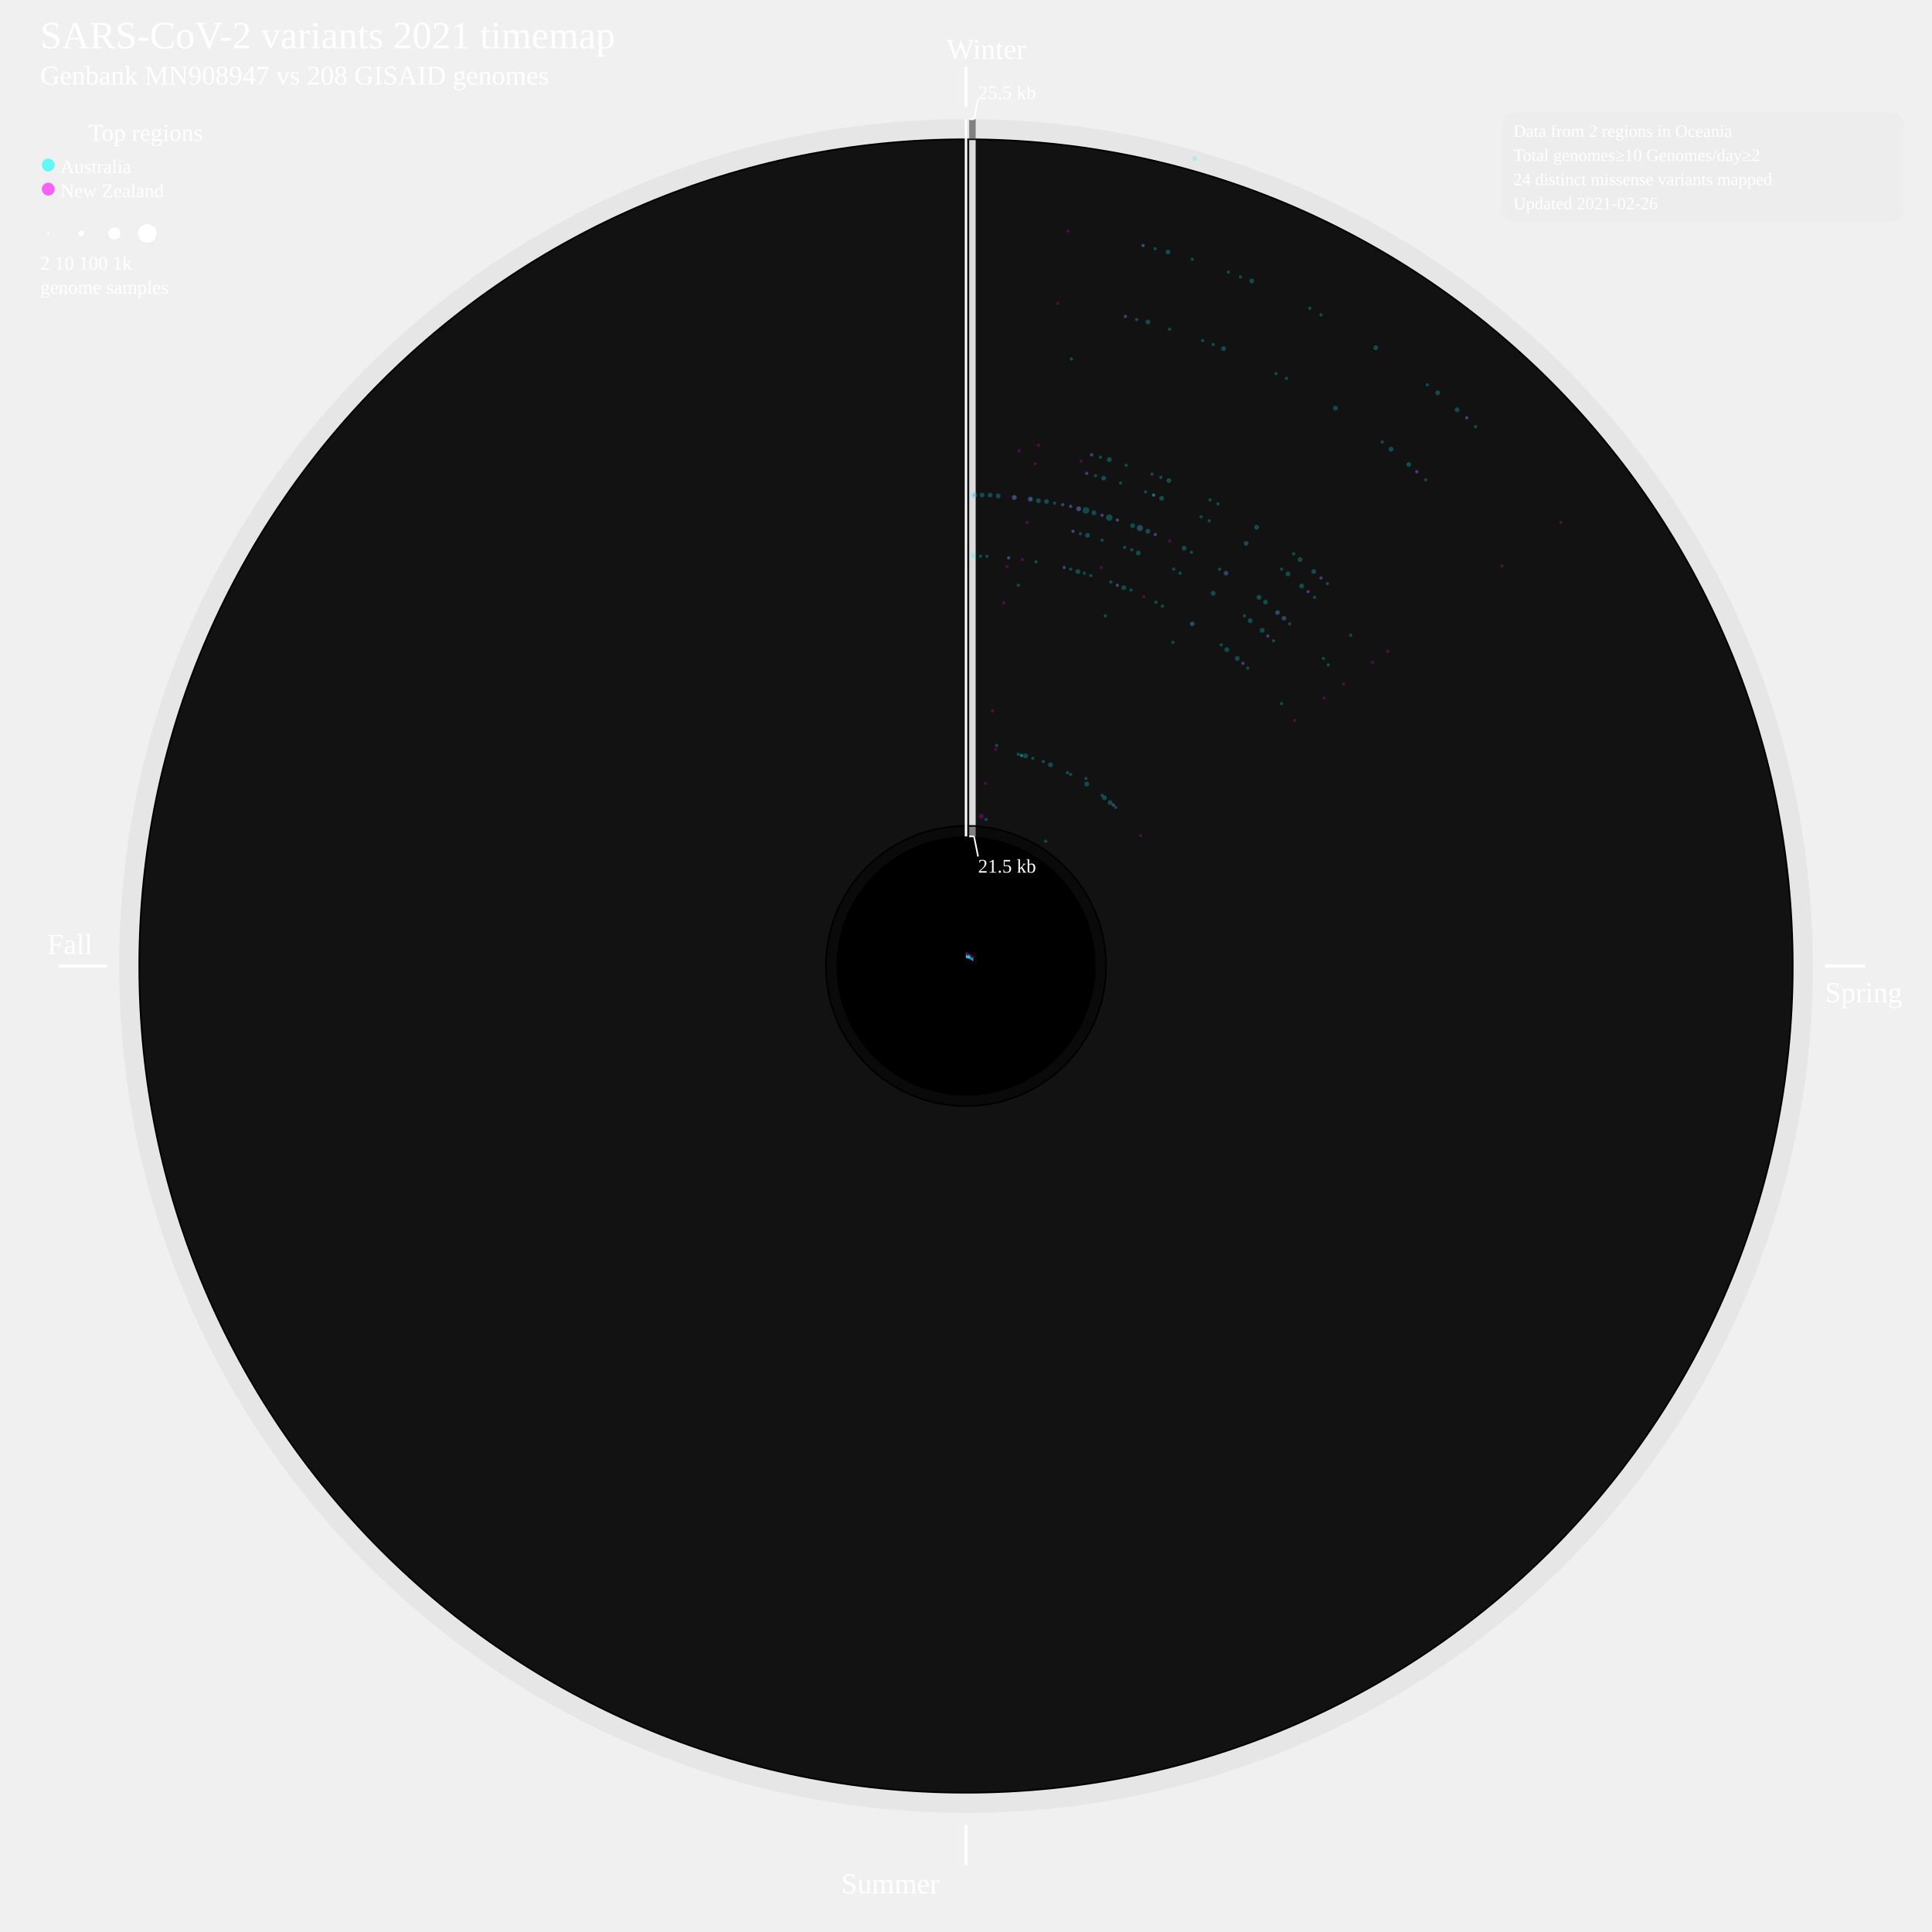
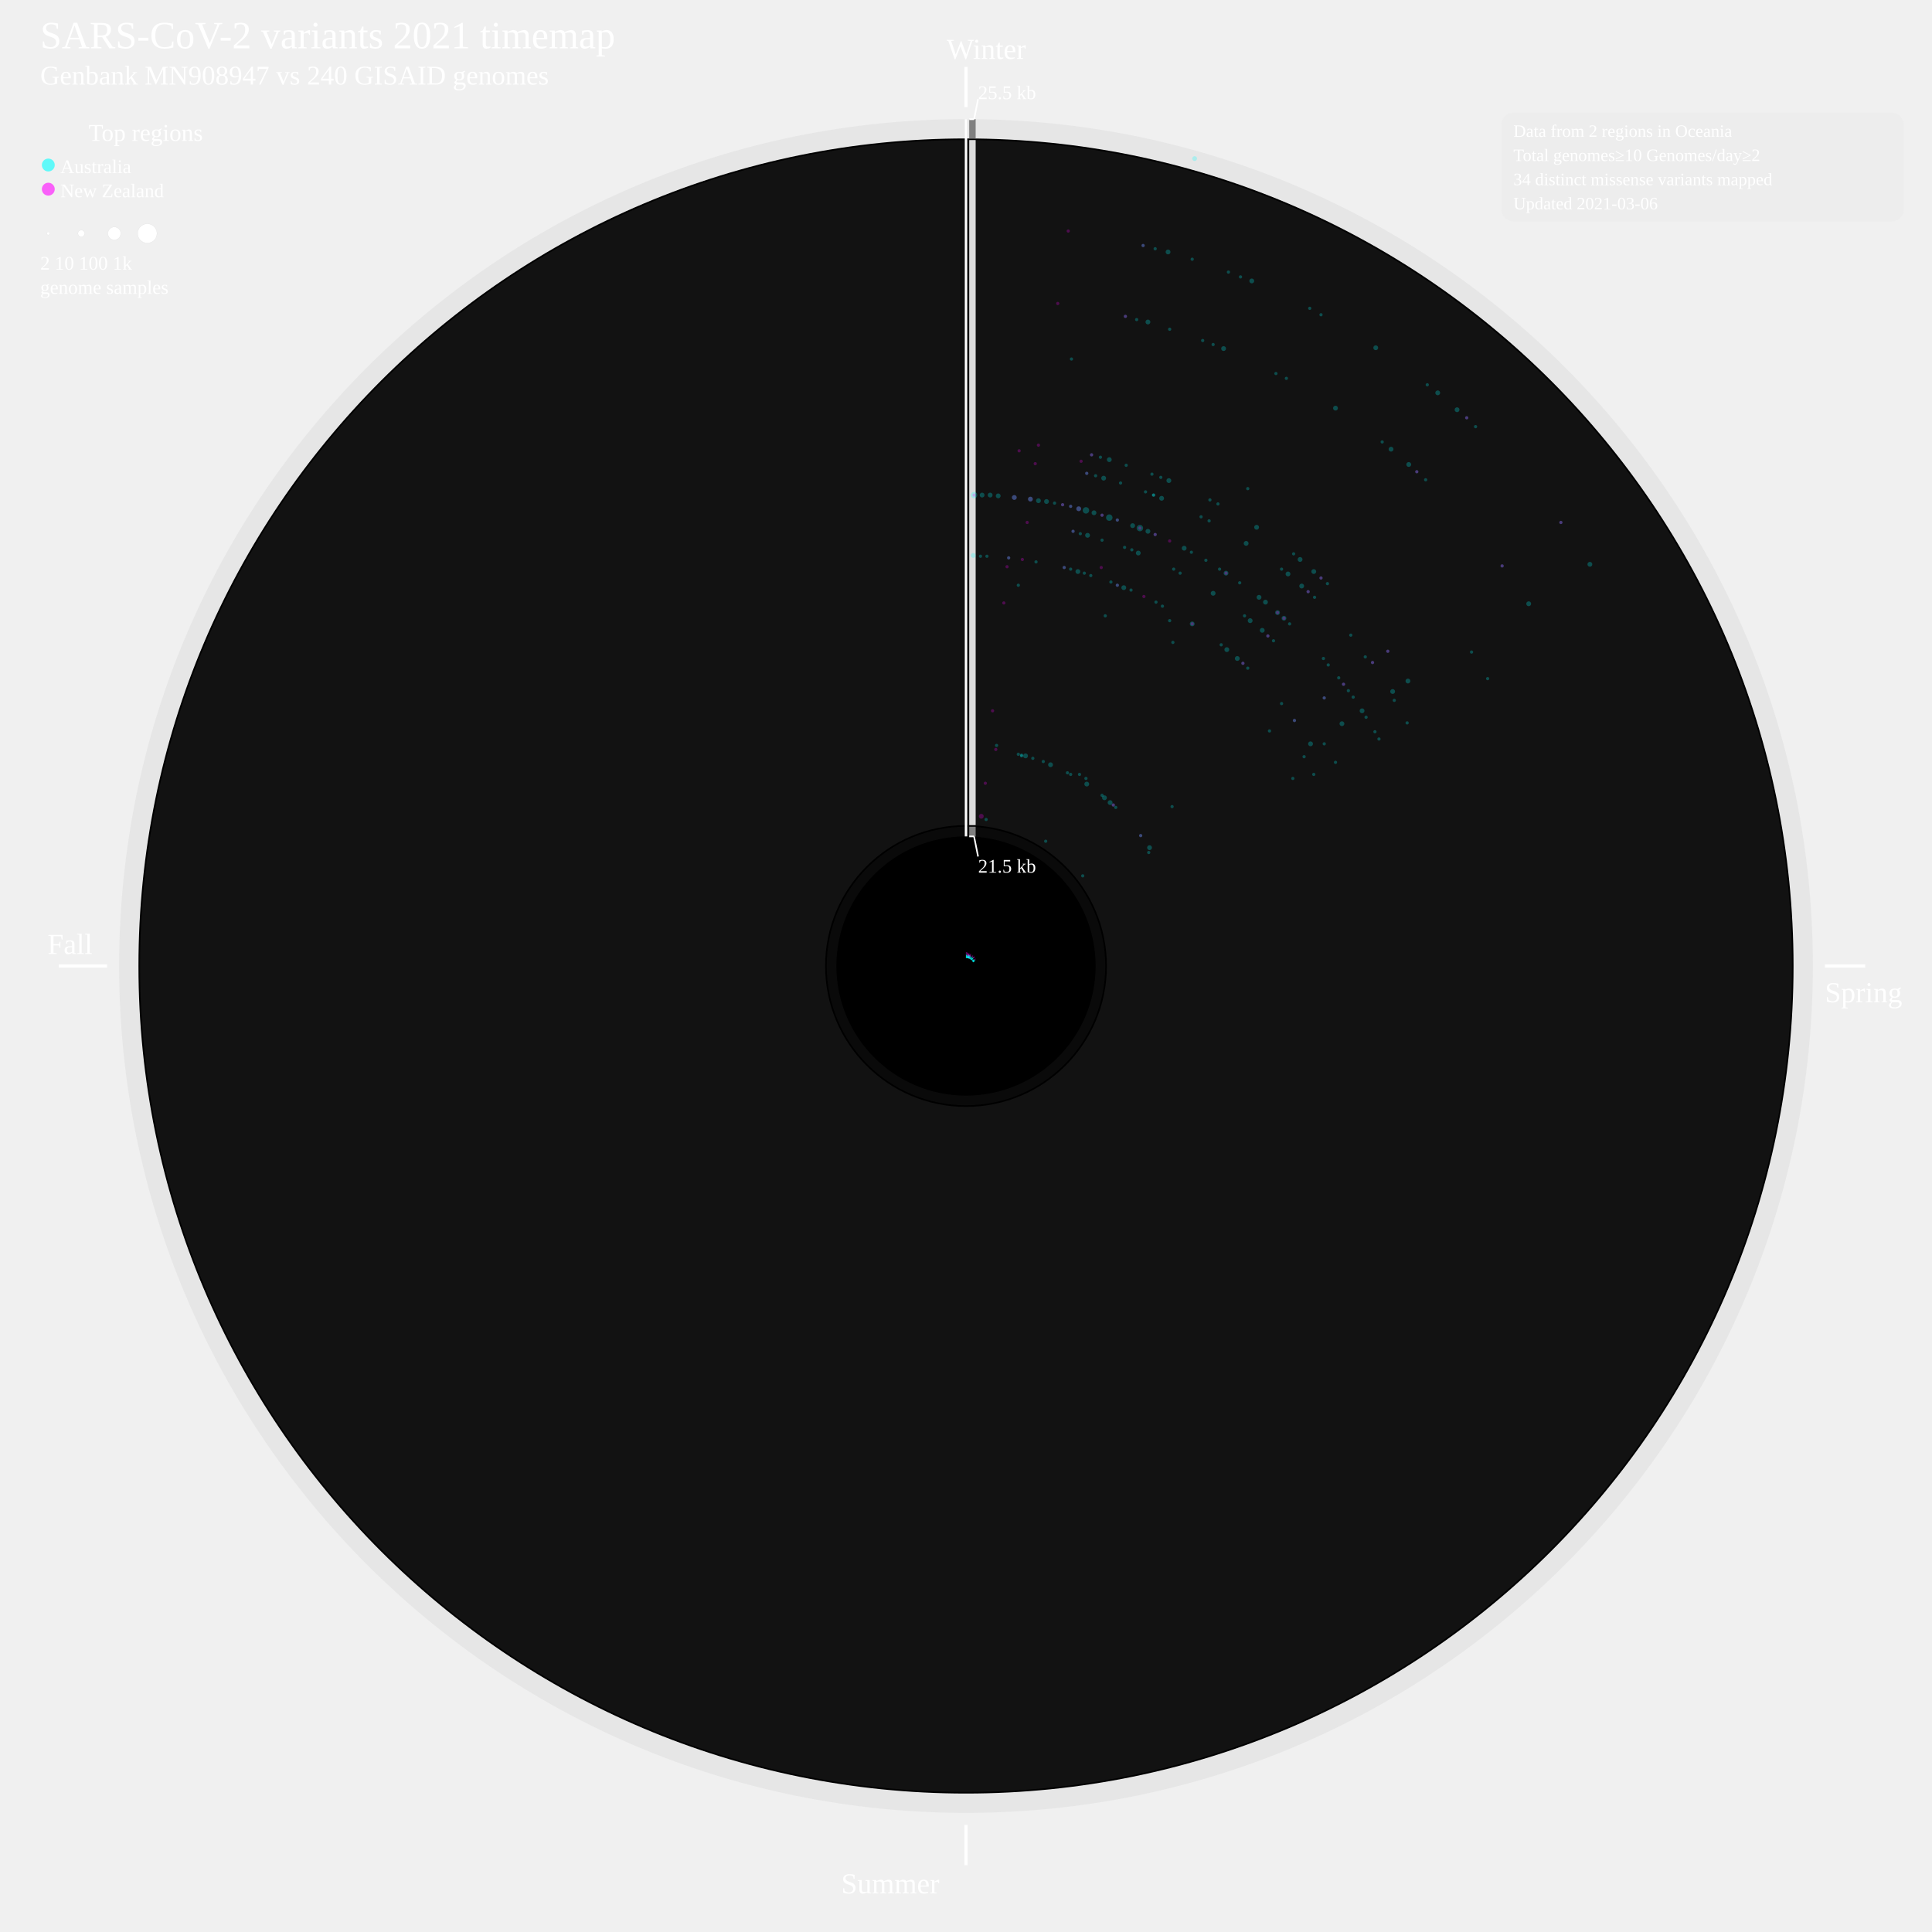
<svg xmlns="http://www.w3.org/2000/svg" width="2400" height="2400" style="background-color:black">
  <defs>
    <style type="text/css">
	.sb {
	stroke-width:0.8;
	stroke-opacity:50%;
	}
	.cv {
	stroke: none;
	fill-opacity:0.25;
	}
	a:link, a:visited {
	cursor: pointer;
	}
	a:hover, a:active {
	outline: dotted 2px yellow;
	}
	g:hover, g:active {
	outline: dotted 2px yellow;
	}
	</style>
  </defs>
  <circle cx="1200" cy="1200" r="1052" style="fill:grey;stroke:black;stroke-width:0;fill-opacity:0.085;" />
  <circle cx="1200" cy="1200" r="1028" style="fill:black;stroke:black;stroke-width:0;fill-opacity:1;" />
  <circle cx="1200" cy="1200" r="1026" style="fill:gainsboro;stroke:black;stroke-width:0;fill-opacity:0.085;" />
  <circle cx="1200" cy="1200" r="175" style="fill:black;stroke:black;stroke-width:0;fill-opacity:1;" />
  <circle cx="1200" cy="1200" r="173" style="fill:grey;stroke:black;stroke-width:0;fill-opacity:0.085;" />
  <circle cx="1200" cy="1200" r="161" style="fill:black;stroke:black;stroke-width:0;fill-opacity:1;" />
  <a href="https://bcgsc.github.io/SARS2_2021">
    <text font-size="4.0em" x="50" y="60" fill="white">SARS-CoV-2 variants 2021 timemap</text>
  </a>
-   <text font-size="2.8em" x="50" y="105" fill="white">Genbank MN908947 vs 208 GISAID genomes</text>
+   <text font-size="2.8em" x="50" y="105" fill="white">Genbank MN908947 vs 240 GISAID genomes</text>
  <line x1="1200" y1="83.131" x2="1200" y2="133.131" style="stroke:white;stroke-width:4" />
  <text font-size="3.0em" x="1176" y="73.131" fill="white">Winter</text>
  <line x1="2267" y1="1200" x2="2317" y2="1200" style="stroke:white;stroke-width:4" />
  <text font-size="3.0em" x="2267" y="1245" fill="white">Spring</text>
  <line x1="1200" y1="2267" x2="1200" y2="2317" style="stroke:white;stroke-width:4" />
  <text font-size="3.0em" x="1045" y="2352" fill="white">Summer</text>
  <line x1="133" y1="1200" x2="73" y2="1200" style="stroke:white;stroke-width:4" />
  <text font-size="3.0em" x="59" y="1185" fill="white">Fall</text>
  <g>
    <line x1="1208" y1="1039" x2="1208" y2="1027" style="stroke:grey;stroke-width:8" />
  </g>
  <g>
    <line x1="1208" y1="1025" x2="1208" y2="174" style="stroke:gainsboro;stroke-width:8" />
  </g>
  <g>
    <line x1="1208" y1="172" x2="1208" y2="148" style="stroke:grey;stroke-width:8" />
  </g>
  <line x1="1200" y1="148.131" x2="1200" y2="1039" style="stroke:white;stroke-width:3" />
  <line x1="1204" y1="148.131" x2="1210" y2="148.131" style="stroke:white;stroke-width:2" />
  <line x1="1210" y1="148.131" x2="1215" y2="123.131" style="stroke:white;stroke-width:2" />
  <line x1="1204" y1="1039" x2="1210" y2="1039" style="stroke:white;stroke-width:2" />
  <line x1="1210" y1="1039" x2="1215" y2="1064" style="stroke:white;stroke-width:2" />
  <text font-size="2.0em" x="1215" y="123.131" fill="white">25.5 kb</text>
  <text font-size="2.0em" x="1215" y="1084" fill="white">21.5 kb</text>
  <text font-size="2.5em" x="110" y="175" fill="white">Top regions</text>
  <circle cx="60" cy="205" r="8" style="fill:cyan;stroke:black;stroke-width:0;fill-opacity:0.6;" />
  <text font-size="2.0em" x="75" y="215" fill="white">Australia</text>
  <circle cx="60" cy="235" r="8" style="fill:fuchsia;stroke:black;stroke-width:0;fill-opacity:0.6;" />
  <text font-size="2.0em" x="75" y="245" fill="white">New Zealand</text>
  <circle cx="60" cy="290" r="1.908" style="fill:white;stroke:lightgrey;stroke-width:0.2;" />
  <circle cx="101" cy="290" r="4.166" style="fill:white;stroke:lightgrey;stroke-width:0.2;" />
  <circle cx="142" cy="290" r="8.017" style="fill:white;stroke:lightgrey;stroke-width:0.2;" />
  <circle cx="183" cy="290" r="12.002" style="fill:white;stroke:lightgrey;stroke-width:0.2;" />
  <text font-size="2.0em" x="50" y="335" fill="white">2      10        100        1k</text>
  <text font-size="2.0em" x="50" y="365" fill="white">genome samples</text>
  <g>
    <line x1="1200.2" y1="1190.0" x2="1200.3" y2="1185.0" style="stroke:cyan;" class="sb" />
  </g>
  <g>
    <line x1="1200.3" y1="1185.0" x2="1200.3" y2="1182.8" style="stroke:fuchsia;" class="sb" />
  </g>
  <g>
    <circle cx="1209" cy="690" r="3" style="fill:cyan;" class="cv" />
  </g>
  <g>
    <circle cx="1210" cy="615" r="4" style="fill:cyan;" class="cv" />
  </g>
  <g>
    <circle cx="1210" cy="615" r="2" style="fill:fuchsia;" class="cv" />
  </g>
  <g>
    <line x1="1200.3" y1="1190.0" x2="1200.5" y2="1186.2" style="stroke:cyan;" class="sb" />
  </g>
  <g>
    <circle cx="1218" cy="691" r="2" style="fill:cyan;" class="cv" />
  </g>
  <g>
    <circle cx="1220" cy="615" r="3" style="fill:cyan;" class="cv" />
  </g>
  <g>
    <line x1="1200.5" y1="1190.0" x2="1200.7" y2="1186.5" style="stroke:cyan;" class="sb" />
  </g>
  <g>
    <circle cx="1226" cy="691" r="2" style="fill:cyan;" class="cv" />
  </g>
  <g>
    <circle cx="1230" cy="615" r="3" style="fill:cyan;" class="cv" />
  </g>
  <g>
    <line x1="1200.7" y1="1190.0" x2="1200.9" y2="1186.9" style="stroke:cyan;" class="sb" />
  </g>
  <g>
    <circle cx="1240" cy="616" r="3" style="fill:cyan;" class="cv" />
  </g>
  <g>
    <line x1="1201.0" y1="1190.1" x2="1201.4" y2="1186.9" style="stroke:cyan;" class="sb" />
  </g>
  <g>
    <line x1="1201.4" y1="1186.9" x2="1201.7" y2="1183.1" style="stroke:fuchsia;" class="sb" />
  </g>
  <g>
    <circle cx="1219" cy="1014" r="3" style="fill:fuchsia;" class="cv" />
  </g>
  <g>
    <circle cx="1224" cy="973" r="2" style="fill:fuchsia;" class="cv" />
  </g>
  <g>
    <circle cx="1233" cy="883" r="2" style="fill:fuchsia;" class="cv" />
  </g>
  <g>
    <circle cx="1247" cy="749" r="2" style="fill:fuchsia;" class="cv" />
  </g>
  <g>
    <circle cx="1251" cy="704" r="2" style="fill:fuchsia;" class="cv" />
  </g>
  <g>
    <circle cx="1253" cy="693" r="2" style="fill:fuchsia;" class="cv" />
  </g>
  <g>
    <circle cx="1253" cy="693" r="2" style="fill:cyan;" class="cv" />
  </g>
  <g>
    <circle cx="1260" cy="618" r="3" style="fill:fuchsia;" class="cv" />
  </g>
  <g>
    <circle cx="1260" cy="618" r="3" style="fill:cyan;" class="cv" />
  </g>
  <g>
    <circle cx="1266" cy="560" r="2" style="fill:fuchsia;" class="cv" />
  </g>
  <g>
    <line x1="1201.4" y1="1190.1" x2="1201.8" y2="1187.0" style="stroke:cyan;" class="sb" />
  </g>
  <g>
    <line x1="1201.8" y1="1187.0" x2="1202.2" y2="1183.9" style="stroke:fuchsia;" class="sb" />
  </g>
  <g>
    <circle cx="1225" cy="1018" r="2" style="fill:cyan;" class="cv" />
  </g>
  <g>
    <circle cx="1237" cy="931" r="2" style="fill:fuchsia;" class="cv" />
  </g>
  <g>
    <circle cx="1238" cy="926" r="2" style="fill:cyan;" class="cv" />
  </g>
  <g>
    <circle cx="1265" cy="727" r="2" style="fill:cyan;" class="cv" />
  </g>
  <g>
    <circle cx="1270" cy="695" r="2" style="fill:fuchsia;" class="cv" />
  </g>
  <g>
    <circle cx="1276" cy="649" r="2" style="fill:fuchsia;" class="cv" />
  </g>
  <g>
    <circle cx="1280" cy="620" r="3" style="fill:fuchsia;" class="cv" />
  </g>
  <g>
    <circle cx="1280" cy="620" r="3" style="fill:cyan;" class="cv" />
  </g>
  <g>
    <circle cx="1286" cy="576" r="2" style="fill:fuchsia;" class="cv" />
  </g>
  <g>
    <circle cx="1290" cy="553" r="2" style="fill:fuchsia;" class="cv" />
  </g>
  <g>
    <circle cx="1314" cy="377" r="2" style="fill:fuchsia;" class="cv" />
  </g>
  <g>
    <circle cx="1327" cy="287" r="2" style="fill:fuchsia;" class="cv" />
  </g>
  <g>
    <line x1="1201.5" y1="1190.1" x2="1202.0" y2="1187.0" style="stroke:cyan;" class="sb" />
  </g>
  <g>
    <circle cx="1290" cy="622" r="3" style="fill:cyan;" class="cv" />
  </g>
  <g>
    <line x1="1201.7" y1="1190.1" x2="1202.3" y2="1186.7" style="stroke:cyan;" class="sb" />
  </g>
  <g>
    <circle cx="1287" cy="698" r="2" style="fill:cyan;" class="cv" />
  </g>
  <g>
    <circle cx="1300" cy="623" r="3" style="fill:cyan;" class="cv" />
  </g>
  <g>
    <circle cx="1331" cy="446" r="2" style="fill:cyan;" class="cv" />
  </g>
  <g>
    <line x1="1201.9" y1="1190.2" x2="1202.4" y2="1187.5" style="stroke:cyan;" class="sb" />
  </g>
  <g>
    <circle cx="1310" cy="625" r="2" style="fill:cyan;" class="cv" />
  </g>
  <g>
    <line x1="1202.1" y1="1190.2" x2="1202.5" y2="1188.1" style="stroke:cyan;" class="sb" />
  </g>
  <g>
    <line x1="1202.5" y1="1188.1" x2="1202.9" y2="1186.0" style="stroke:fuchsia;" class="sb" />
  </g>
  <g>
    <circle cx="1320" cy="627" r="2" style="fill:cyan;" class="cv" />
  </g>
  <g>
    <circle cx="1320" cy="627" r="2" style="fill:fuchsia;" class="cv" />
  </g>
  <g>
    <line x1="1202.2" y1="1190.2" x2="1202.7" y2="1188.2" style="stroke:cyan;" class="sb" />
  </g>
  <g>
    <line x1="1202.7" y1="1188.2" x2="1203.3" y2="1185.5" style="stroke:fuchsia;" class="sb" />
  </g>
  <g>
    <circle cx="1330" cy="629" r="2" style="fill:fuchsia;" class="cv" />
  </g>
  <g>
    <circle cx="1330" cy="629" r="2" style="fill:cyan;" class="cv" />
  </g>
  <g>
    <circle cx="1343" cy="573" r="2" style="fill:fuchsia;" class="cv" />
  </g>
  <g>
    <line x1="1202.4" y1="1190.3" x2="1203.1" y2="1187.2" style="stroke:cyan;" class="sb" />
  </g>
  <g>
    <line x1="1203.1" y1="1187.2" x2="1203.9" y2="1184.2" style="stroke:fuchsia;" class="sb" />
  </g>
  <g>
    <circle cx="1265" cy="937" r="2" style="fill:cyan;" class="cv" />
  </g>
  <g>
+     <circle cx="1322" cy="705" r="2" style="fill:fuchsia;" class="cv" />
+   </g>
+   <g>
    <circle cx="1322" cy="705" r="2" style="fill:cyan;" class="cv" />
  </g>
  <g>
-     <circle cx="1322" cy="705" r="2" style="fill:fuchsia;" class="cv" />
-   </g>
-   <g>
    <circle cx="1333" cy="660" r="2" style="fill:fuchsia;" class="cv" />
  </g>
  <g>
    <circle cx="1333" cy="660" r="2" style="fill:cyan;" class="cv" />
  </g>
  <g>
    <circle cx="1340" cy="632" r="3" style="fill:fuchsia;" class="cv" />
  </g>
  <g>
    <circle cx="1340" cy="632" r="3" style="fill:cyan;" class="cv" />
  </g>
  <g>
+     <circle cx="1350" cy="588" r="2" style="fill:fuchsia;" class="cv" />
+   </g>
+   <g>
    <circle cx="1350" cy="588" r="2" style="fill:cyan;" class="cv" />
  </g>
  <g>
-     <circle cx="1350" cy="588" r="2" style="fill:fuchsia;" class="cv" />
-   </g>
-   <g>
    <circle cx="1356" cy="565" r="2" style="fill:cyan;" class="cv" />
  </g>
  <g>
    <circle cx="1356" cy="565" r="2" style="fill:fuchsia;" class="cv" />
  </g>
  <g>
    <circle cx="1398" cy="393" r="2" style="fill:cyan;" class="cv" />
  </g>
  <g>
    <circle cx="1398" cy="393" r="2" style="fill:fuchsia;" class="cv" />
  </g>
  <g>
    <circle cx="1420" cy="305" r="2" style="fill:fuchsia;" class="cv" />
  </g>
  <g>
    <circle cx="1420" cy="305" r="2" style="fill:cyan;" class="cv" />
  </g>
  <g>
    <line x1="1202.6" y1="1190.3" x2="1203.7" y2="1185.8" style="stroke:cyan;" class="sb" />
  </g>
  <g>
    <circle cx="1269" cy="939" r="2" style="fill:cyan;" class="cv" />
  </g>
  <g>
    <circle cx="1269" cy="938" r="2" style="fill:cyan;" class="cv" />
  </g>
  <g>
    <circle cx="1330" cy="707" r="2" style="fill:cyan;" class="cv" />
  </g>
  <g>
    <circle cx="1342" cy="663" r="2" style="fill:cyan;" class="cv" />
  </g>
  <g>
    <circle cx="1349" cy="634" r="4" style="fill:cyan;" class="cv" />
  </g>
  <g>
    <circle cx="1361" cy="591" r="2" style="fill:cyan;" class="cv" />
  </g>
  <g>
    <circle cx="1367" cy="568" r="2" style="fill:cyan;" class="cv" />
  </g>
  <g>
    <circle cx="1412" cy="397" r="2" style="fill:cyan;" class="cv" />
  </g>
  <g>
    <circle cx="1435" cy="309" r="2" style="fill:cyan;" class="cv" />
  </g>
  <g>
    <line x1="1202.7" y1="1190.4" x2="1203.7" y2="1187.0" style="stroke:cyan;" class="sb" />
  </g>
  <g>
    <circle cx="1274" cy="939" r="3" style="fill:cyan;" class="cv" />
  </g>
  <g>
    <circle cx="1339" cy="710" r="3" style="fill:cyan;" class="cv" />
  </g>
  <g>
    <circle cx="1351" cy="665" r="3" style="fill:cyan;" class="cv" />
  </g>
  <g>
    <circle cx="1359" cy="637" r="3" style="fill:cyan;" class="cv" />
  </g>
  <g>
    <circle cx="1371" cy="594" r="3" style="fill:cyan;" class="cv" />
  </g>
  <g>
    <circle cx="1378" cy="571" r="3" style="fill:cyan;" class="cv" />
  </g>
  <g>
    <circle cx="1426" cy="400" r="3" style="fill:cyan;" class="cv" />
  </g>
  <g>
    <circle cx="1451" cy="313" r="3" style="fill:cyan;" class="cv" />
  </g>
  <g>
    <circle cx="1484" cy="197" r="3" style="fill:cyan;" class="cv" />
  </g>
  <g>
    <line x1="1202.9" y1="1190.4" x2="1203.7" y2="1187.8" style="stroke:cyan;" class="sb" />
  </g>
  <g>
    <line x1="1203.7" y1="1187.8" x2="1204.3" y2="1185.8" style="stroke:fuchsia;" class="sb" />
  </g>
  <g>
    <circle cx="1347" cy="712" r="2" style="fill:cyan;" class="cv" />
  </g>
  <g>
    <circle cx="1369" cy="640" r="2" style="fill:cyan;" class="cv" />
  </g>
  <g>
    <circle cx="1369" cy="640" r="2" style="fill:fuchsia;" class="cv" />
  </g>
  <g>
    <line x1="1203.0" y1="1190.5" x2="1204.3" y2="1186.6" style="stroke:cyan;" class="sb" />
  </g>
  <g>
    <circle cx="1283" cy="942" r="2" style="fill:cyan;" class="cv" />
  </g>
  <g>
    <circle cx="1355" cy="715" r="2" style="fill:cyan;" class="cv" />
  </g>
  <g>
    <circle cx="1369" cy="671" r="2" style="fill:cyan;" class="cv" />
  </g>
  <g>
    <circle cx="1378" cy="643" r="4" style="fill:cyan;" class="cv" />
  </g>
  <g>
    <circle cx="1392" cy="600" r="2" style="fill:cyan;" class="cv" />
  </g>
  <g>
    <circle cx="1399" cy="578" r="2" style="fill:cyan;" class="cv" />
  </g>
  <g>
    <circle cx="1453" cy="409" r="2" style="fill:cyan;" class="cv" />
  </g>
  <g>
    <circle cx="1481" cy="322" r="2" style="fill:cyan;" class="cv" />
  </g>
  <g>
    <line x1="1203.2" y1="1190.5" x2="1203.9" y2="1188.5" style="stroke:cyan;" class="sb" />
  </g>
  <g>
    <line x1="1203.9" y1="1188.5" x2="1204.6" y2="1186.5" style="stroke:fuchsia;" class="sb" />
  </g>
  <g>
    <circle cx="1368" cy="705" r="2" style="fill:fuchsia;" class="cv" />
  </g>
  <g>
    <circle cx="1388" cy="646" r="2" style="fill:fuchsia;" class="cv" />
  </g>
  <g>
    <circle cx="1388" cy="646" r="2" style="fill:cyan;" class="cv" />
  </g>
  <g>
    <line x1="1203.4" y1="1190.6" x2="1204.1" y2="1188.6" style="stroke:cyan;" class="sb" />
  </g>
  <g>
    <line x1="1203.5" y1="1190.6" x2="1204.6" y2="1187.7" style="stroke:cyan;" class="sb" />
  </g>
  <g>
    <circle cx="1296" cy="946" r="2" style="fill:cyan;" class="cv" />
  </g>
  <g>
    <circle cx="1380" cy="723" r="2" style="fill:cyan;" class="cv" />
  </g>
  <g>
    <circle cx="1397" cy="680" r="2" style="fill:cyan;" class="cv" />
  </g>
  <g>
    <circle cx="1407" cy="653" r="3" style="fill:cyan;" class="cv" />
  </g>
  <g>
    <circle cx="1423" cy="611" r="2" style="fill:cyan;" class="cv" />
  </g>
  <g>
    <circle cx="1431" cy="589" r="2" style="fill:cyan;" class="cv" />
  </g>
  <g>
    <circle cx="1494" cy="423" r="2" style="fill:cyan;" class="cv" />
  </g>
  <g>
    <circle cx="1526" cy="338" r="2" style="fill:cyan;" class="cv" />
  </g>
  <g>
    <line x1="1203.7" y1="1190.7" x2="1205.2" y2="1186.9" style="stroke:cyan;" class="sb" />
  </g>
  <g>
    <line x1="1205.2" y1="1186.9" x2="1206.0" y2="1184.9" style="stroke:fuchsia;" class="sb" />
  </g>
  <g>
    <circle cx="1373" cy="765" r="2" style="fill:cyan;" class="cv" />
  </g>
  <g>
    <circle cx="1388" cy="727" r="2" style="fill:fuchsia;" class="cv" />
  </g>
  <g>
    <circle cx="1388" cy="727" r="2" style="fill:cyan;" class="cv" />
  </g>
  <g>
    <circle cx="1406" cy="683" r="2" style="fill:cyan;" class="cv" />
  </g>
  <g>
    <circle cx="1416" cy="656" r="4" style="fill:cyan;" class="cv" />
  </g>
  <g>
    <circle cx="1416" cy="656" r="2" style="fill:fuchsia;" class="cv" />
  </g>
  <g>
    <circle cx="1433" cy="615" r="2" style="fill:cyan;" class="cv" />
  </g>
  <g>
    <circle cx="1433" cy="615" r="2" style="fill:cyan;" class="cv" />
  </g>
  <g>
    <circle cx="1442" cy="593" r="2" style="fill:cyan;" class="cv" />
  </g>
  <g>
    <circle cx="1507" cy="428" r="2" style="fill:cyan;" class="cv" />
  </g>
  <g>
    <circle cx="1541" cy="344" r="2" style="fill:cyan;" class="cv" />
  </g>
  <g>
    <line x1="1203.9" y1="1190.8" x2="1205.1" y2="1187.9" style="stroke:cyan;" class="sb" />
  </g>
  <g>
    <circle cx="1305" cy="950" r="3" style="fill:cyan;" class="cv" />
  </g>
  <g>
    <circle cx="1396" cy="730" r="3" style="fill:cyan;" class="cv" />
  </g>
  <g>
    <circle cx="1414" cy="687" r="3" style="fill:cyan;" class="cv" />
  </g>
  <g>
    <circle cx="1426" cy="660" r="3" style="fill:cyan;" class="cv" />
  </g>
  <g>
    <circle cx="1443" cy="619" r="3" style="fill:cyan;" class="cv" />
  </g>
  <g>
    <circle cx="1452" cy="597" r="3" style="fill:cyan;" class="cv" />
  </g>
  <g>
    <circle cx="1520" cy="433" r="3" style="fill:cyan;" class="cv" />
  </g>
  <g>
    <circle cx="1555" cy="349" r="3" style="fill:cyan;" class="cv" />
  </g>
  <g>
    <line x1="1204.0" y1="1190.8" x2="1205.1" y2="1188.4" style="stroke:cyan;" class="sb" />
  </g>
  <g>
    <line x1="1205.1" y1="1188.4" x2="1206.0" y2="1186.4" style="stroke:fuchsia;" class="sb" />
  </g>
  <g>
    <circle cx="1405" cy="733" r="2" style="fill:cyan;" class="cv" />
  </g>
  <g>
    <circle cx="1435" cy="664" r="2" style="fill:cyan;" class="cv" />
  </g>
  <g>
    <circle cx="1435" cy="664" r="2" style="fill:fuchsia;" class="cv" />
  </g>
  <g>
    <line x1="1204.3" y1="1191.0" x2="1205.3" y2="1189.0" style="stroke:fuchsia;" class="sb" />
  </g>
  <g>
    <circle cx="1421" cy="741" r="2" style="fill:fuchsia;" class="cv" />
  </g>
  <g>
    <circle cx="1453" cy="672" r="2" style="fill:fuchsia;" class="cv" />
  </g>
  <g>
    <line x1="1204.6" y1="1191.1" x2="1206.4" y2="1187.8" style="stroke:cyan;" class="sb" />
  </g>
  <g>
    <circle cx="1326" cy="960" r="2" style="fill:cyan;" class="cv" />
  </g>
  <g>
    <circle cx="1436" cy="748" r="2" style="fill:cyan;" class="cv" />
  </g>
  <g>
    <circle cx="1458" cy="707" r="2" style="fill:cyan;" class="cv" />
  </g>
  <g>
    <circle cx="1471" cy="681" r="3" style="fill:cyan;" class="cv" />
  </g>
  <g>
    <circle cx="1492" cy="642" r="2" style="fill:cyan;" class="cv" />
  </g>
  <g>
    <circle cx="1503" cy="621" r="2" style="fill:cyan;" class="cv" />
  </g>
  <g>
    <circle cx="1585" cy="464" r="2" style="fill:cyan;" class="cv" />
  </g>
  <g>
    <circle cx="1627" cy="383" r="2" style="fill:cyan;" class="cv" />
  </g>
  <g>
    <line x1="1204.8" y1="1191.2" x2="1205.8" y2="1189.3" style="stroke:cyan;" class="sb" />
  </g>
  <g>
    <circle cx="1330" cy="962" r="2" style="fill:cyan;" class="cv" />
  </g>
  <g>
    <circle cx="1444" cy="753" r="2" style="fill:cyan;" class="cv" />
  </g>
  <g>
    <circle cx="1466" cy="712" r="2" style="fill:cyan;" class="cv" />
  </g>
  <g>
    <circle cx="1480" cy="686" r="2" style="fill:cyan;" class="cv" />
  </g>
  <g>
    <circle cx="1502" cy="647" r="2" style="fill:cyan;" class="cv" />
  </g>
  <g>
    <circle cx="1513" cy="626" r="2" style="fill:cyan;" class="cv" />
  </g>
  <g>
    <circle cx="1598" cy="470" r="2" style="fill:cyan;" class="cv" />
  </g>
  <g>
    <circle cx="1641" cy="391" r="2" style="fill:cyan;" class="cv" />
  </g>
  <g>
+     <line x1="1205.1" y1="1191.4" x2="1206.2" y2="1189.5" style="stroke:cyan;" class="sb" />
+   </g>
+   <g>
+     <circle cx="1341" cy="962" r="2" style="fill:cyan;" class="cv" />
+   </g>
+   <g>
+     <circle cx="1453" cy="771" r="2" style="fill:cyan;" class="cv" />
+   </g>
+   <g>
+     <circle cx="1498" cy="696" r="2" style="fill:cyan;" class="cv" />
+   </g>
+   <g>
+     <circle cx="1550" cy="607" r="2" style="fill:cyan;" class="cv" />
+   </g>
+   <g>
    <line x1="1205.4" y1="1191.6" x2="1206.8" y2="1189.3" style="stroke:cyan;" class="sb" />
  </g>
  <g>
    <circle cx="1299" cy="1045" r="2" style="fill:cyan;" class="cv" />
  </g>
  <g>
    <circle cx="1349" cy="967" r="2" style="fill:cyan;" class="cv" />
  </g>
  <g>
    <circle cx="1457" cy="798" r="2" style="fill:cyan;" class="cv" />
  </g>
  <g>
    <circle cx="1515" cy="707" r="2" style="fill:cyan;" class="cv" />
  </g>
  <g>
    <line x1="1205.5" y1="1191.7" x2="1207.5" y2="1188.7" style="stroke:cyan;" class="sb" />
  </g>
  <g>
    <line x1="1207.5" y1="1188.7" x2="1208.6" y2="1187.0" style="stroke:fuchsia;" class="sb" />
  </g>
  <g>
    <circle cx="1350" cy="974" r="3" style="fill:cyan;" class="cv" />
  </g>
  <g>
    <circle cx="1481" cy="775" r="3" style="fill:cyan;" class="cv" />
  </g>
  <g>
    <circle cx="1481" cy="775" r="2" style="fill:fuchsia;" class="cv" />
  </g>
  <g>
    <circle cx="1507" cy="737" r="3" style="fill:cyan;" class="cv" />
  </g>
  <g>
    <circle cx="1523" cy="712" r="3" style="fill:cyan;" class="cv" />
  </g>
  <g>
    <circle cx="1523" cy="712" r="2" style="fill:fuchsia;" class="cv" />
  </g>
  <g>
    <circle cx="1548" cy="675" r="3" style="fill:cyan;" class="cv" />
  </g>
  <g>
    <circle cx="1561" cy="655" r="3" style="fill:cyan;" class="cv" />
  </g>
  <g>
    <circle cx="1659" cy="507" r="3" style="fill:cyan;" class="cv" />
  </g>
  <g>
    <circle cx="1709" cy="432" r="3" style="fill:cyan;" class="cv" />
  </g>
  <g>
+     <line x1="1205.8" y1="1191.9" x2="1207.4" y2="1189.7" style="stroke:cyan;" class="sb" />
+   </g>
+   <g>
+     <circle cx="1540" cy="724" r="2" style="fill:cyan;" class="cv" />
+   </g>
+   <g>
    <line x1="1206.2" y1="1192.2" x2="1208.2" y2="1189.7" style="stroke:cyan;" class="sb" />
  </g>
  <g>
    <circle cx="1369" cy="988" r="2" style="fill:cyan;" class="cv" />
  </g>
  <g>
    <circle cx="1517" cy="801" r="2" style="fill:cyan;" class="cv" />
  </g>
  <g>
    <circle cx="1546" cy="765" r="2" style="fill:cyan;" class="cv" />
  </g>
  <g>
    <circle cx="1564" cy="742" r="3" style="fill:cyan;" class="cv" />
  </g>
  <g>
    <circle cx="1592" cy="707" r="2" style="fill:cyan;" class="cv" />
  </g>
  <g>
    <circle cx="1607" cy="688" r="2" style="fill:cyan;" class="cv" />
  </g>
  <g>
    <circle cx="1717" cy="549" r="2" style="fill:cyan;" class="cv" />
  </g>
  <g>
    <circle cx="1773" cy="478" r="2" style="fill:cyan;" class="cv" />
  </g>
  <g>
    <line x1="1206.4" y1="1192.3" x2="1208.4" y2="1189.8" style="stroke:cyan;" class="sb" />
  </g>
  <g>
    <circle cx="1372" cy="991" r="3" style="fill:cyan;" class="cv" />
  </g>
  <g>
    <circle cx="1524" cy="807" r="3" style="fill:cyan;" class="cv" />
  </g>
  <g>
    <circle cx="1553" cy="771" r="3" style="fill:cyan;" class="cv" />
  </g>
  <g>
    <circle cx="1572" cy="748" r="3" style="fill:cyan;" class="cv" />
  </g>
  <g>
    <circle cx="1600" cy="713" r="3" style="fill:cyan;" class="cv" />
  </g>
  <g>
    <circle cx="1615" cy="695" r="3" style="fill:cyan;" class="cv" />
  </g>
  <g>
    <circle cx="1728" cy="558" r="3" style="fill:cyan;" class="cv" />
  </g>
  <g>
    <circle cx="1786" cy="488" r="3" style="fill:cyan;" class="cv" />
  </g>
  <g>
    <line x1="1206.6" y1="1192.5" x2="1208.7" y2="1190.1" style="stroke:cyan;" class="sb" />
  </g>
  <g>
    <line x1="1208.7" y1="1190.1" x2="1210.1" y2="1188.5" style="stroke:fuchsia;" class="sb" />
  </g>
  <g>
    <circle cx="1379" cy="997" r="3" style="fill:cyan;" class="cv" />
  </g>
  <g>
    <circle cx="1537" cy="818" r="3" style="fill:cyan;" class="cv" />
  </g>
  <g>
    <circle cx="1568" cy="783" r="3" style="fill:cyan;" class="cv" />
  </g>
  <g>
    <circle cx="1587" cy="761" r="3" style="fill:cyan;" class="cv" />
  </g>
  <g>
    <circle cx="1587" cy="761" r="2" style="fill:fuchsia;" class="cv" />
  </g>
  <g>
    <circle cx="1617" cy="728" r="3" style="fill:cyan;" class="cv" />
  </g>
  <g>
    <circle cx="1632" cy="710" r="3" style="fill:cyan;" class="cv" />
  </g>
  <g>
    <circle cx="1750" cy="577" r="3" style="fill:cyan;" class="cv" />
  </g>
  <g>
    <circle cx="1810" cy="509" r="3" style="fill:cyan;" class="cv" />
  </g>
  <g>
    <line x1="1206.7" y1="1192.6" x2="1209.1" y2="1190.0" style="stroke:cyan;" class="sb" />
  </g>
  <g>
    <line x1="1209.1" y1="1190.0" x2="1210.6" y2="1188.4" style="stroke:fuchsia;" class="sb" />
  </g>
  <g>
    <circle cx="1383" cy="1000" r="2" style="fill:cyan;" class="cv" />
  </g>
  <g>
    <circle cx="1383" cy="1000" r="2" style="fill:fuchsia;" class="cv" />
  </g>
  <g>
    <circle cx="1544" cy="824" r="2" style="fill:cyan;" class="cv" />
  </g>
  <g>
    <circle cx="1544" cy="824" r="2" style="fill:fuchsia;" class="cv" />
  </g>
  <g>
    <circle cx="1575" cy="790" r="2" style="fill:cyan;" class="cv" />
  </g>
  <g>
    <circle cx="1575" cy="790" r="2" style="fill:fuchsia;" class="cv" />
  </g>
  <g>
    <circle cx="1595" cy="768" r="3" style="fill:cyan;" class="cv" />
  </g>
  <g>
    <circle cx="1595" cy="768" r="2" style="fill:fuchsia;" class="cv" />
  </g>
  <g>
    <circle cx="1625" cy="735" r="2" style="fill:cyan;" class="cv" />
  </g>
  <g>
    <circle cx="1625" cy="735" r="2" style="fill:fuchsia;" class="cv" />
  </g>
  <g>
    <circle cx="1641" cy="718" r="2" style="fill:cyan;" class="cv" />
  </g>
  <g>
    <circle cx="1641" cy="718" r="2" style="fill:fuchsia;" class="cv" />
  </g>
  <g>
    <circle cx="1760" cy="586" r="2" style="fill:cyan;" class="cv" />
  </g>
  <g>
    <circle cx="1760" cy="586" r="2" style="fill:fuchsia;" class="cv" />
  </g>
  <g>
    <circle cx="1822" cy="519" r="2" style="fill:cyan;" class="cv" />
  </g>
  <g>
    <circle cx="1822" cy="519" r="2" style="fill:fuchsia;" class="cv" />
  </g>
  <g>
    <line x1="1206.9" y1="1192.7" x2="1208.3" y2="1191.2" style="stroke:cyan;" class="sb" />
  </g>
  <g>
    <circle cx="1386" cy="1003" r="2" style="fill:cyan;" class="cv" />
  </g>
  <g>
    <circle cx="1550" cy="830" r="2" style="fill:cyan;" class="cv" />
  </g>
  <g>
    <circle cx="1582" cy="796" r="2" style="fill:cyan;" class="cv" />
  </g>
  <g>
    <circle cx="1602" cy="775" r="2" style="fill:cyan;" class="cv" />
  </g>
  <g>
    <circle cx="1633" cy="742" r="2" style="fill:cyan;" class="cv" />
  </g>
  <g>
    <circle cx="1649" cy="725" r="2" style="fill:cyan;" class="cv" />
  </g>
  <g>
    <circle cx="1771" cy="596" r="2" style="fill:cyan;" class="cv" />
  </g>
  <g>
    <circle cx="1833" cy="530" r="2" style="fill:cyan;" class="cv" />
  </g>
  <g>
    <line x1="1207.6" y1="1193.5" x2="1209.2" y2="1192.1" style="stroke:cyan;" class="sb" />
  </g>
  <g>
    <circle cx="1644" cy="818" r="2" style="fill:cyan;" class="cv" />
  </g>
  <g>
    <circle cx="1678" cy="789" r="2" style="fill:cyan;" class="cv" />
  </g>
  <g>
    <line x1="1207.7" y1="1193.6" x2="1209.8" y2="1191.9" style="stroke:cyan;" class="sb" />
  </g>
  <g>
    <circle cx="1592" cy="874" r="2" style="fill:cyan;" class="cv" />
  </g>
  <g>
    <circle cx="1650" cy="826" r="2" style="fill:cyan;" class="cv" />
  </g>
  <g>
-     <line x1="1208.0" y1="1194.0" x2="1209.7" y2="1192.7" style="stroke:fuchsia;" class="sb" />
+     <line x1="1207.9" y1="1193.9" x2="1209.6" y2="1192.6" style="stroke:cyan;" class="sb" />
+   </g>
+   <g>
+     <circle cx="1345" cy="1088" r="2" style="fill:cyan;" class="cv" />
+   </g>
+   <g>
+     <circle cx="1456" cy="1002" r="2" style="fill:cyan;" class="cv" />
+   </g>
+   <g>
+     <circle cx="1577" cy="908" r="2" style="fill:cyan;" class="cv" />
+   </g>
+   <g>
+     <circle cx="1663" cy="842" r="2" style="fill:cyan;" class="cv" />
+   </g>
+   <g>
+     <circle cx="1696" cy="816" r="2" style="fill:cyan;" class="cv" />
+   </g>
+   <g>
+     <line x1="1208.0" y1="1194.0" x2="1210.2" y2="1192.4" style="stroke:cyan;" class="sb" />
+   </g>
+   <g>
+     <line x1="1210.2" y1="1192.4" x2="1211.9" y2="1191.1" style="stroke:fuchsia;" class="sb" />
  </g>
  <g>
    <circle cx="1417" cy="1038" r="2" style="fill:fuchsia;" class="cv" />
  </g>
  <g>
+     <circle cx="1417" cy="1038" r="2" style="fill:cyan;" class="cv" />
+   </g>
+   <g>
    <circle cx="1608" cy="895" r="2" style="fill:fuchsia;" class="cv" />
  </g>
  <g>
+     <circle cx="1608" cy="895" r="2" style="fill:cyan;" class="cv" />
+   </g>
+   <g>
    <circle cx="1645" cy="867" r="2" style="fill:fuchsia;" class="cv" />
  </g>
  <g>
+     <circle cx="1645" cy="867" r="2" style="fill:cyan;" class="cv" />
+   </g>
+   <g>
+     <circle cx="1669" cy="850" r="2" style="fill:cyan;" class="cv" />
+   </g>
+   <g>
    <circle cx="1669" cy="850" r="2" style="fill:fuchsia;" class="cv" />
  </g>
  <g>
+     <circle cx="1705" cy="823" r="2" style="fill:cyan;" class="cv" />
+   </g>
+   <g>
    <circle cx="1705" cy="823" r="2" style="fill:fuchsia;" class="cv" />
  </g>
  <g>
+     <circle cx="1724" cy="809" r="2" style="fill:cyan;" class="cv" />
+   </g>
+   <g>
    <circle cx="1724" cy="809" r="2" style="fill:fuchsia;" class="cv" />
  </g>
  <g>
+     <circle cx="1866" cy="703" r="2" style="fill:cyan;" class="cv" />
+   </g>
+   <g>
    <circle cx="1866" cy="703" r="2" style="fill:fuchsia;" class="cv" />
  </g>
  <g>
+     <circle cx="1939" cy="649" r="2" style="fill:cyan;" class="cv" />
+   </g>
+   <g>
    <circle cx="1939" cy="649" r="2" style="fill:fuchsia;" class="cv" />
+   </g>
+   <g>
+     <line x1="1208.1" y1="1194.2" x2="1210.3" y2="1192.6" style="stroke:cyan;" class="sb" />
+   </g>
+   <g>
+     <circle cx="1675" cy="858" r="2" style="fill:cyan;" class="cv" />
+   </g>
+   <g>
+     <line x1="1208.2" y1="1194.3" x2="1210.0" y2="1193.1" style="stroke:cyan;" class="sb" />
+   </g>
+   <g>
+     <circle cx="1681" cy="866" r="2" style="fill:cyan;" class="cv" />
+   </g>
+   <g>
+     <line x1="1208.4" y1="1194.6" x2="1211.6" y2="1192.5" style="stroke:cyan;" class="sb" />
+   </g>
+   <g>
+     <circle cx="1428" cy="1053" r="3" style="fill:cyan;" class="cv" />
+   </g>
+   <g>
+     <circle cx="1628" cy="924" r="3" style="fill:cyan;" class="cv" />
+   </g>
+   <g>
+     <circle cx="1667" cy="899" r="3" style="fill:cyan;" class="cv" />
+   </g>
+   <g>
+     <circle cx="1692" cy="883" r="3" style="fill:cyan;" class="cv" />
+   </g>
+   <g>
+     <circle cx="1730" cy="859" r="3" style="fill:cyan;" class="cv" />
+   </g>
+   <g>
+     <circle cx="1749" cy="846" r="3" style="fill:cyan;" class="cv" />
+   </g>
+   <g>
+     <circle cx="1899" cy="750" r="3" style="fill:cyan;" class="cv" />
+   </g>
+   <g>
+     <circle cx="1975" cy="701" r="3" style="fill:cyan;" class="cv" />
+   </g>
+   <g>
+     <line x1="1208.5" y1="1194.7" x2="1210.3" y2="1193.6" style="stroke:cyan;" class="sb" />
+   </g>
+   <g>
+     <circle cx="1427" cy="1059" r="2" style="fill:cyan;" class="cv" />
+   </g>
+   <g>
+     <circle cx="1620" cy="940" r="2" style="fill:cyan;" class="cv" />
+   </g>
+   <g>
+     <circle cx="1645" cy="924" r="2" style="fill:cyan;" class="cv" />
+   </g>
+   <g>
+     <circle cx="1697" cy="891" r="2" style="fill:cyan;" class="cv" />
+   </g>
+   <g>
+     <circle cx="1732" cy="870" r="2" style="fill:cyan;" class="cv" />
+   </g>
+   <g>
+     <circle cx="1828" cy="810" r="2" style="fill:cyan;" class="cv" />
+   </g>
+   <g>
+     <line x1="1208.7" y1="1195.0" x2="1210.5" y2="1194.0" style="stroke:cyan;" class="sb" />
+   </g>
+   <g>
+     <circle cx="1606" cy="967" r="2" style="fill:cyan;" class="cv" />
+   </g>
+   <g>
+     <circle cx="1708" cy="909" r="2" style="fill:cyan;" class="cv" />
+   </g>
+   <g>
+     <line x1="1208.8" y1="1195.2" x2="1210.6" y2="1194.1" style="stroke:cyan;" class="sb" />
+   </g>
+   <g>
+     <circle cx="1632" cy="962" r="2" style="fill:cyan;" class="cv" />
+   </g>
+   <g>
+     <circle cx="1659" cy="947" r="2" style="fill:cyan;" class="cv" />
+   </g>
+   <g>
+     <circle cx="1713" cy="918" r="2" style="fill:cyan;" class="cv" />
+   </g>
+   <g>
+     <circle cx="1748" cy="898" r="2" style="fill:cyan;" class="cv" />
+   </g>
+   <g>
+     <circle cx="1848" cy="843" r="2" style="fill:cyan;" class="cv" />
  </g>
  <rect x="1865" y="140" width="500" height="135" rx="15" style="fill:gainsboro;stroke-width:0;fill-opacity:0.15;" />
  <text font-size="1.8em" x="1880" y="170" fill="white">Data from 2 regions in Oceania</text>
  <text font-size="1.8em" x="1880" y="200" fill="white">Total genomes≥10  Genomes/day≥2</text>
-   <text font-size="1.8em" x="1880" y="230" fill="white">24 distinct missense variants mapped</text>
-   <text font-size="1.8em" x="1880" y="260" fill="white">Updated 2021-02-26</text>
+   <text font-size="1.8em" x="1880" y="230" fill="white">34 distinct missense variants mapped</text>
+   <text font-size="1.8em" x="1880" y="260" fill="white">Updated 2021-03-06</text>
</svg>
